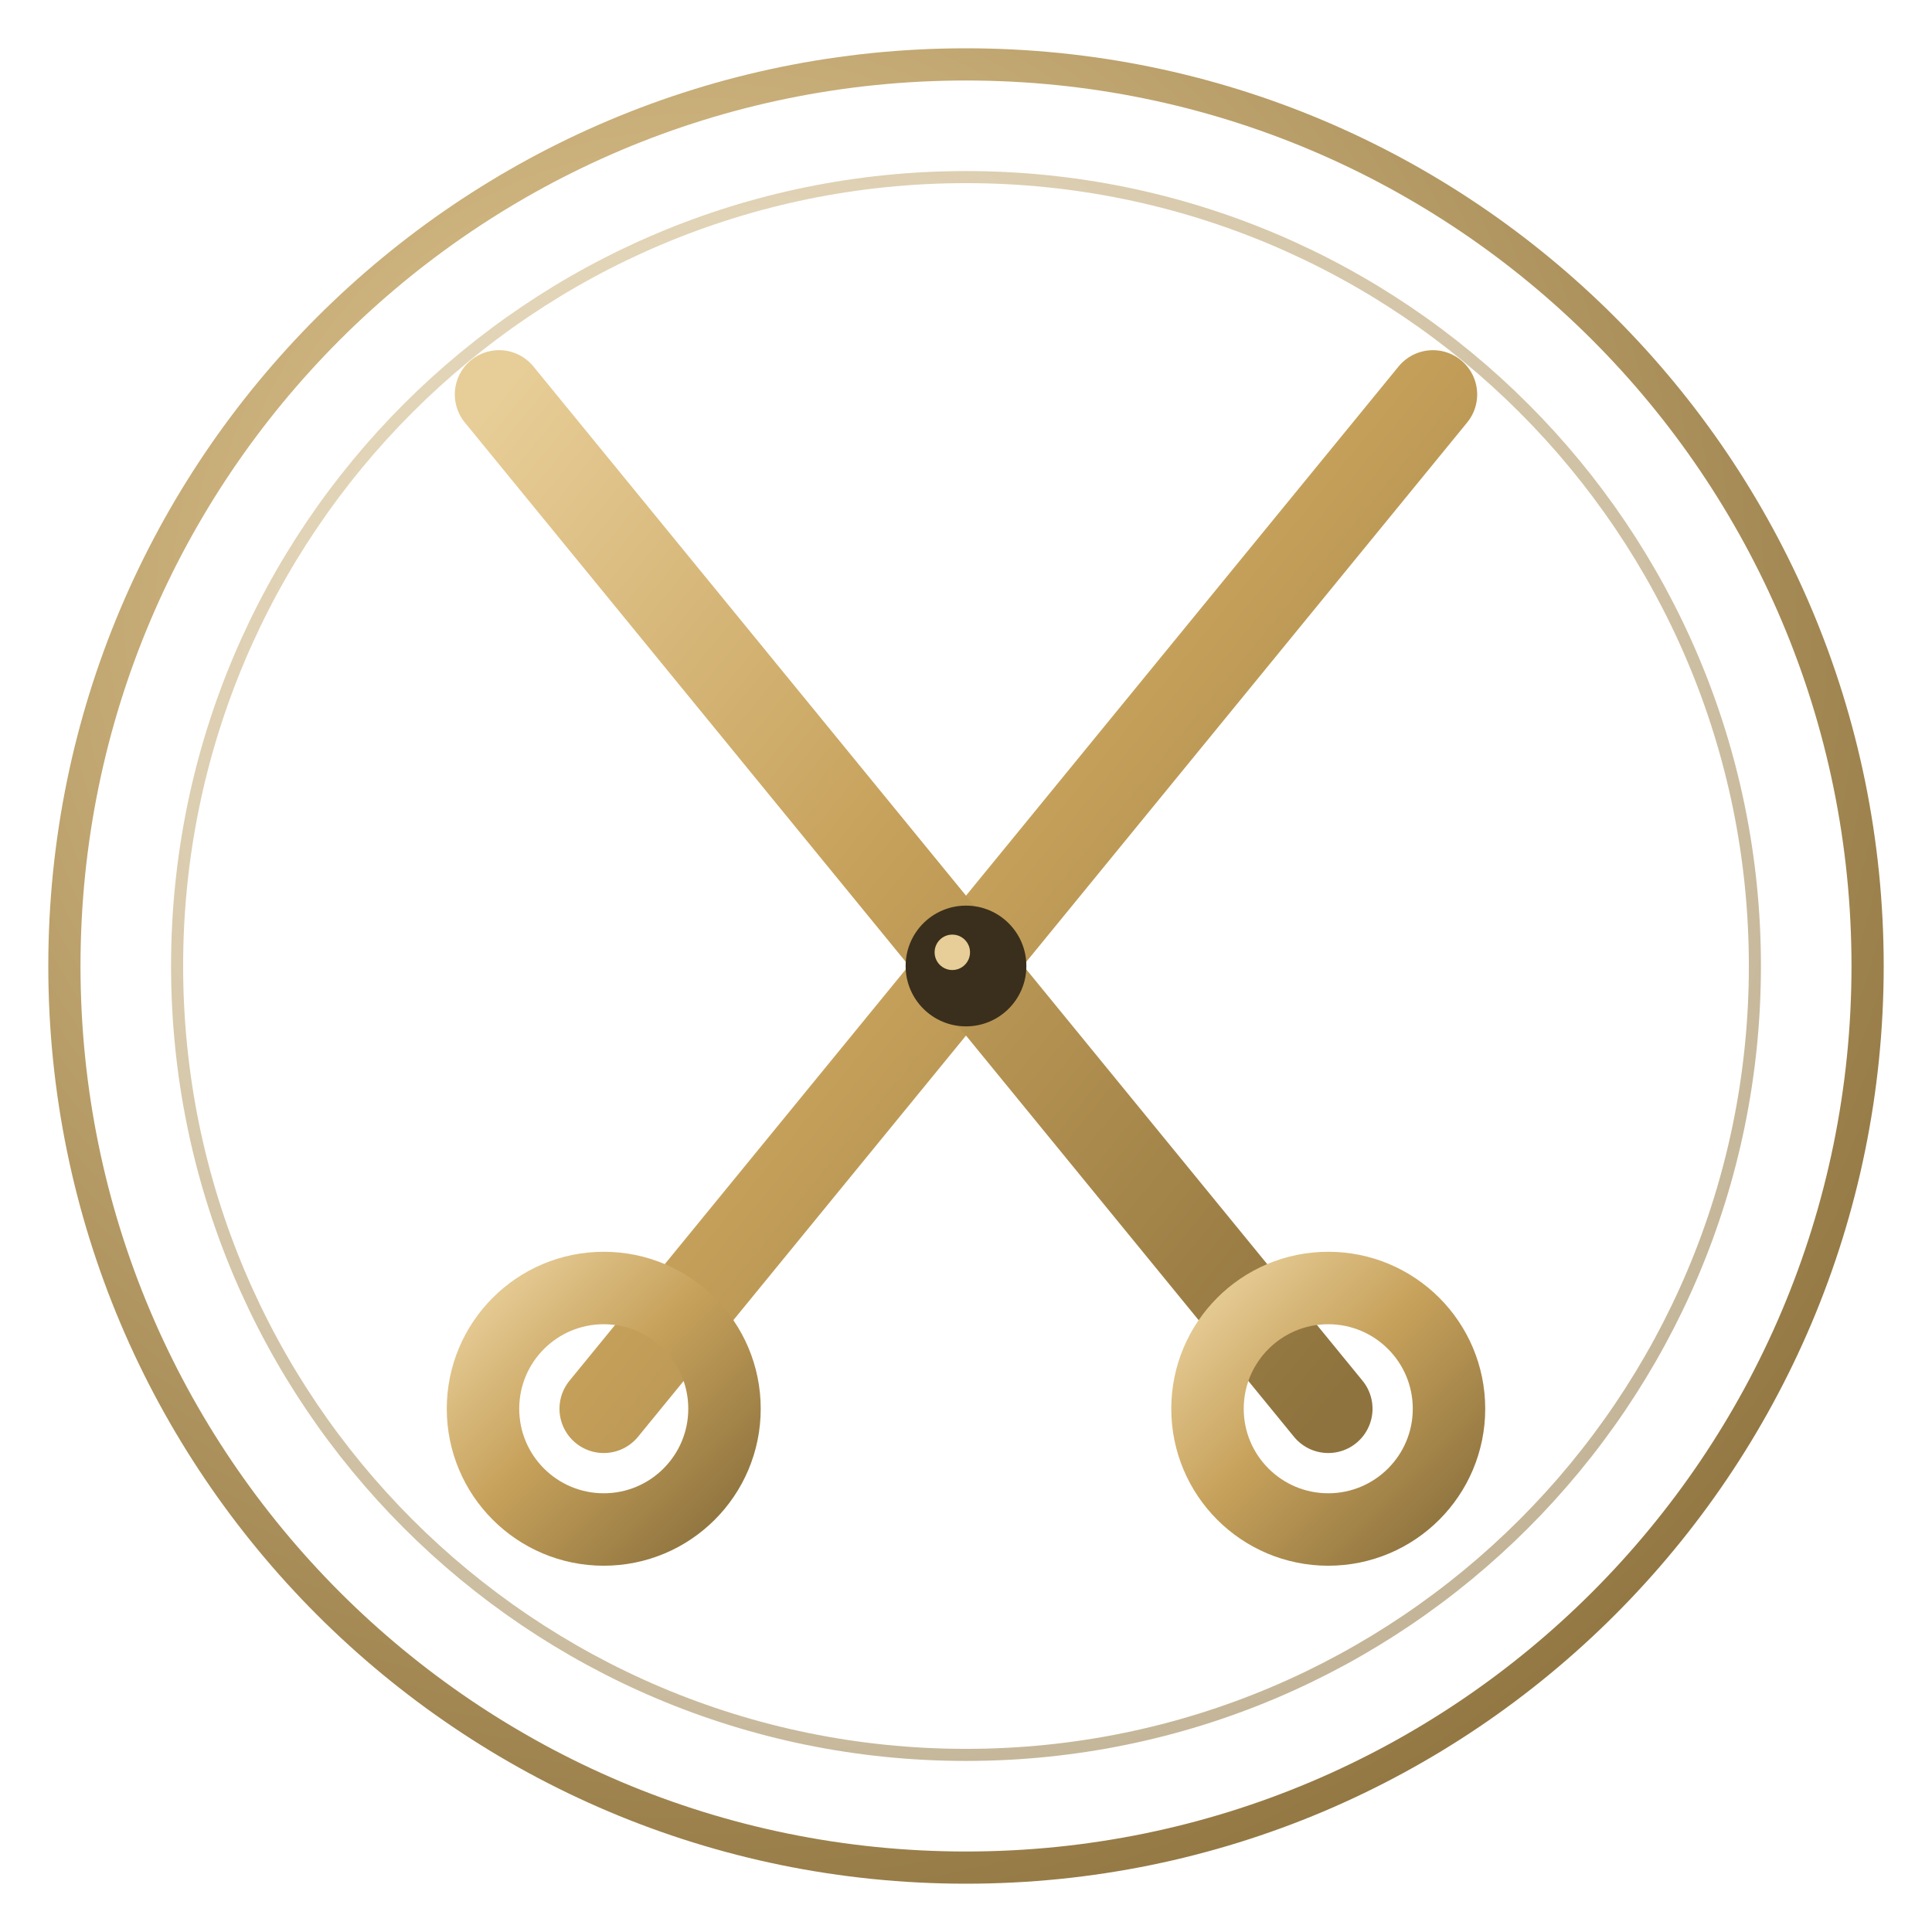
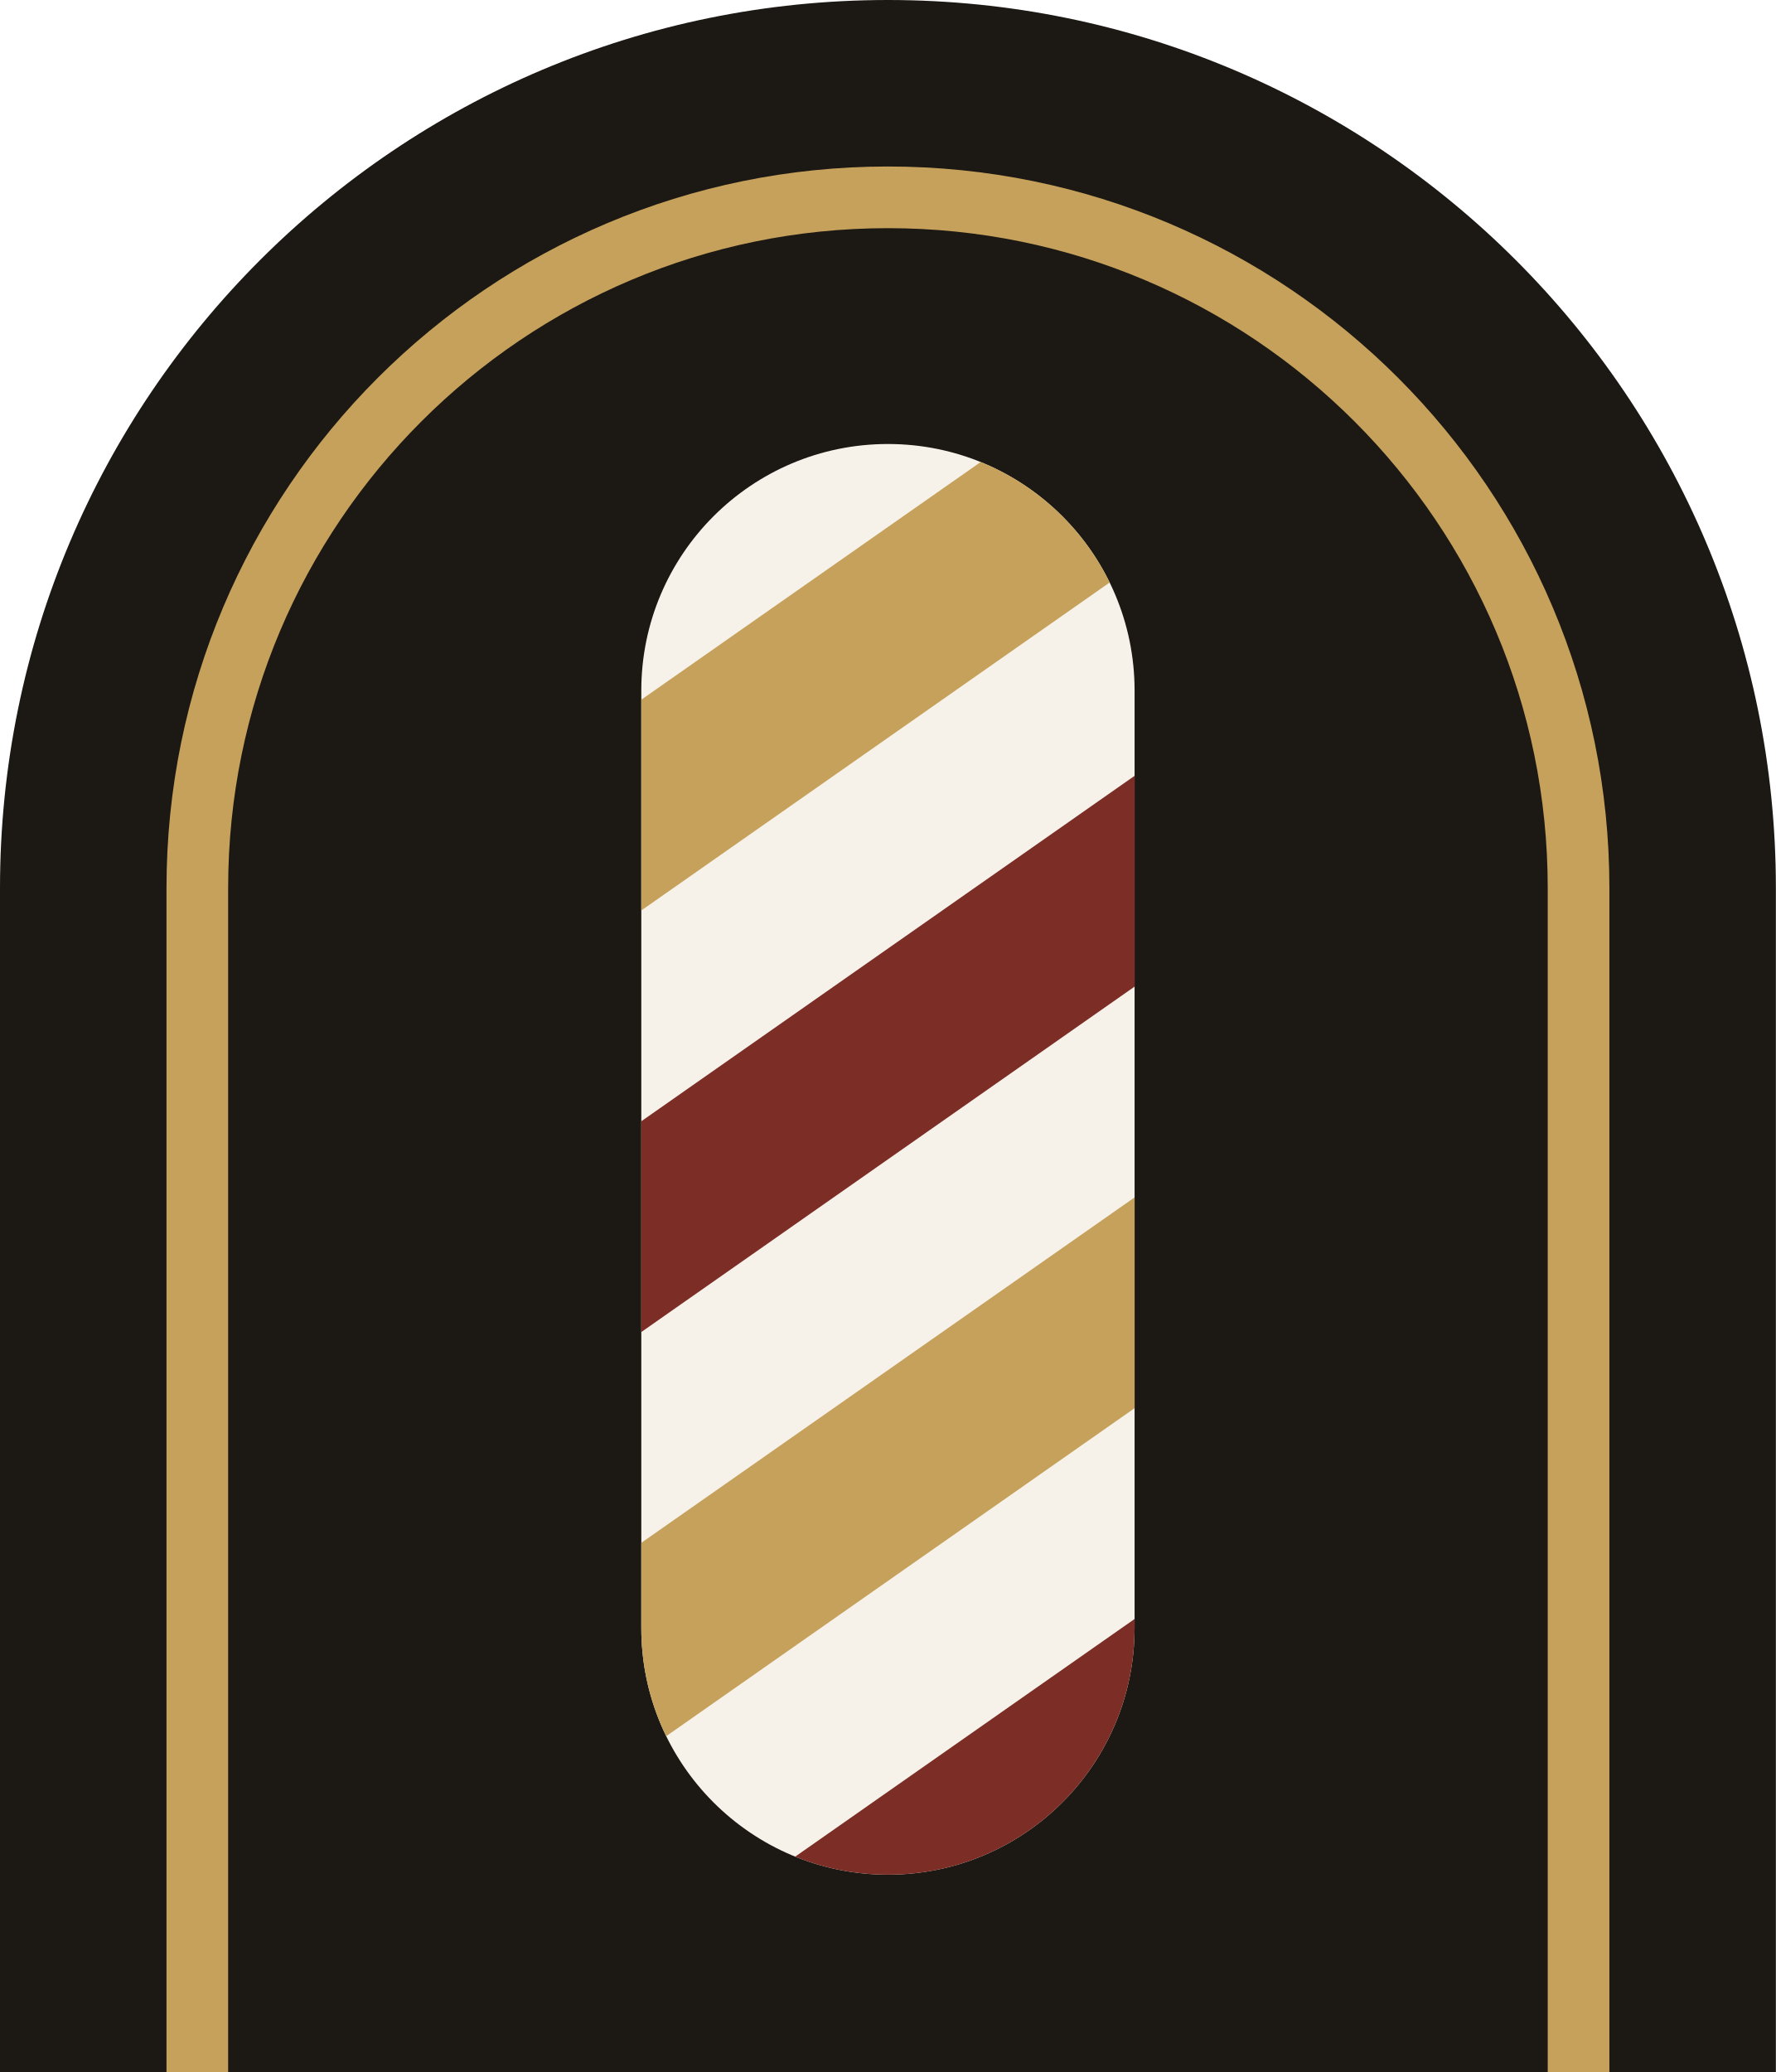
- <svg xmlns="http://www.w3.org/2000/svg" viewBox="0 0 240 240">
+ <svg xmlns="http://www.w3.org/2000/svg" viewBox="0 0 72 84" width="72" height="84" role="img" aria-label="BarberShop Medellín">
  <defs>
-     <linearGradient id="bladeGold" x1="0%" y1="0%" x2="100%" y2="100%">
-       <stop offset="0%" stop-color="#e7cd97" />
-       <stop offset="45%" stop-color="#c6a15b" />
-       <stop offset="100%" stop-color="#8e733e" />
-     </linearGradient>
-     <radialGradient id="ringShine" cx="35%" cy="30%" r="80%">
-       <stop offset="0%" stop-color="#e7cd97" />
-       <stop offset="100%" stop-color="#8e733e" />
-     </radialGradient>
+     <clipPath id="pole-emblema">
+       <rect x="26" y="18" width="20" height="58" rx="10" />
+     </clipPath>
  </defs>
-   <circle cx="120" cy="120" r="112" fill="none" stroke="url(#ringShine)" stroke-width="4" />
-   <circle cx="120" cy="120" r="98" fill="none" stroke="url(#ringShine)" stroke-width="1.5" opacity="0.55" />
-   <g stroke="url(#bladeGold)" stroke-width="11" stroke-linecap="round" fill="none">
-     <line x1="75" y1="175" x2="178" y2="49" />
-     <line x1="165" y1="175" x2="62" y2="49" />
+   <path d="M0 84V36A36 36 0 0 1 72 36V84Z" fill="#1C1814" />
+   <path d="M8 84V36A28 28 0 0 1 64 36V84" fill="none" stroke="#C6A15B" stroke-width="2.5" />
+   <rect x="26" y="18" width="20" height="58" rx="10" fill="#F6F2EA" />
+   <g clip-path="url(#pole-emblema)">
+     <g transform="rotate(-35 36 47)">
+       <rect x="-40" y="-30" width="160" height="7" fill="#C6A15B" />
+       <rect x="-40" y="-16" width="160" height="7" fill="#7B2D26" />
+       <rect x="-40" y="-2" width="160" height="7" fill="#C6A15B" />
+       <rect x="-40" y="12" width="160" height="7" fill="#7B2D26" />
+       <rect x="-40" y="26" width="160" height="7" fill="#C6A15B" />
+       <rect x="-40" y="40" width="160" height="7" fill="#7B2D26" />
+       <rect x="-40" y="54" width="160" height="7" fill="#C6A15B" />
+       <rect x="-40" y="68" width="160" height="7" fill="#7B2D26" />
+       <rect x="-40" y="82" width="160" height="7" fill="#C6A15B" />
+       <rect x="-40" y="96" width="160" height="7" fill="#7B2D26" />
+       <rect x="-40" y="110" width="160" height="7" fill="#C6A15B" />
+       <rect x="-40" y="124" width="160" height="7" fill="#7B2D26" />
+     </g>
  </g>
-   <circle cx="75" cy="175" r="15" stroke="url(#bladeGold)" stroke-width="9" fill="none" />
-   <circle cx="165" cy="175" r="15" stroke="url(#bladeGold)" stroke-width="9" fill="none" />
-   <circle cx="120" cy="120" r="7.5" fill="#3a2f1c" />
-   <circle cx="118.3" cy="118.3" r="2.2" fill="#e7cd97" />
</svg>
